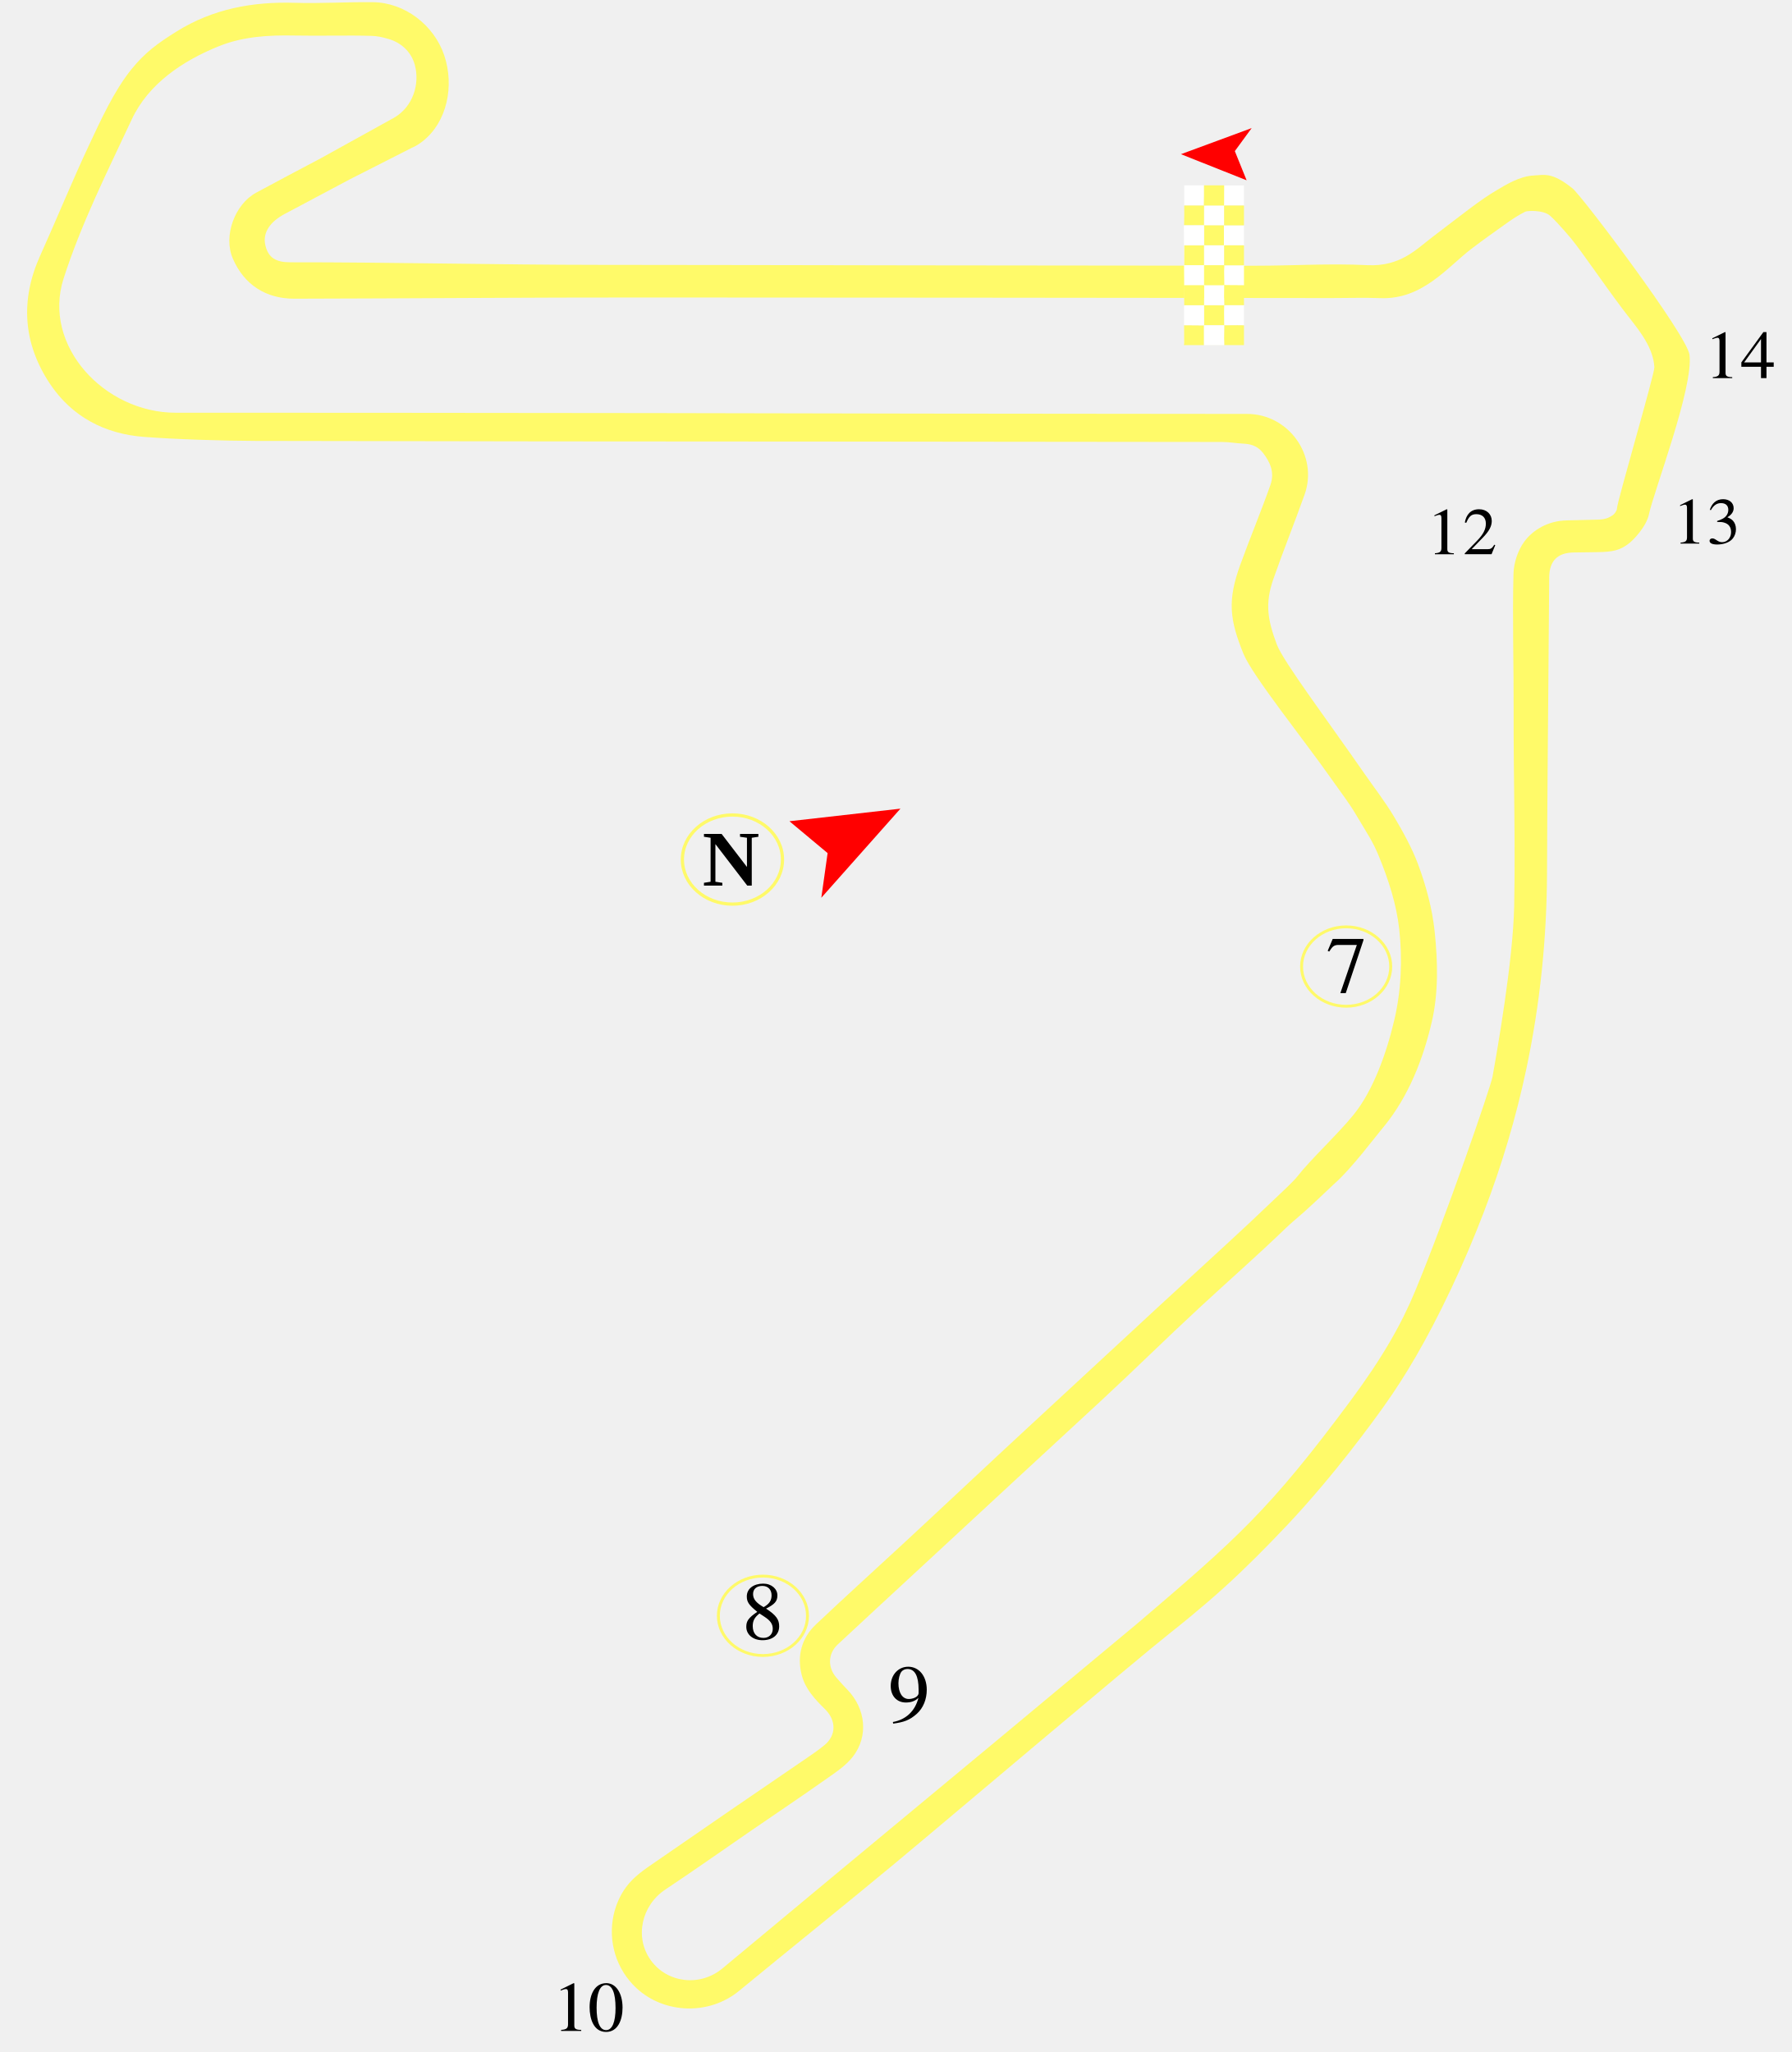
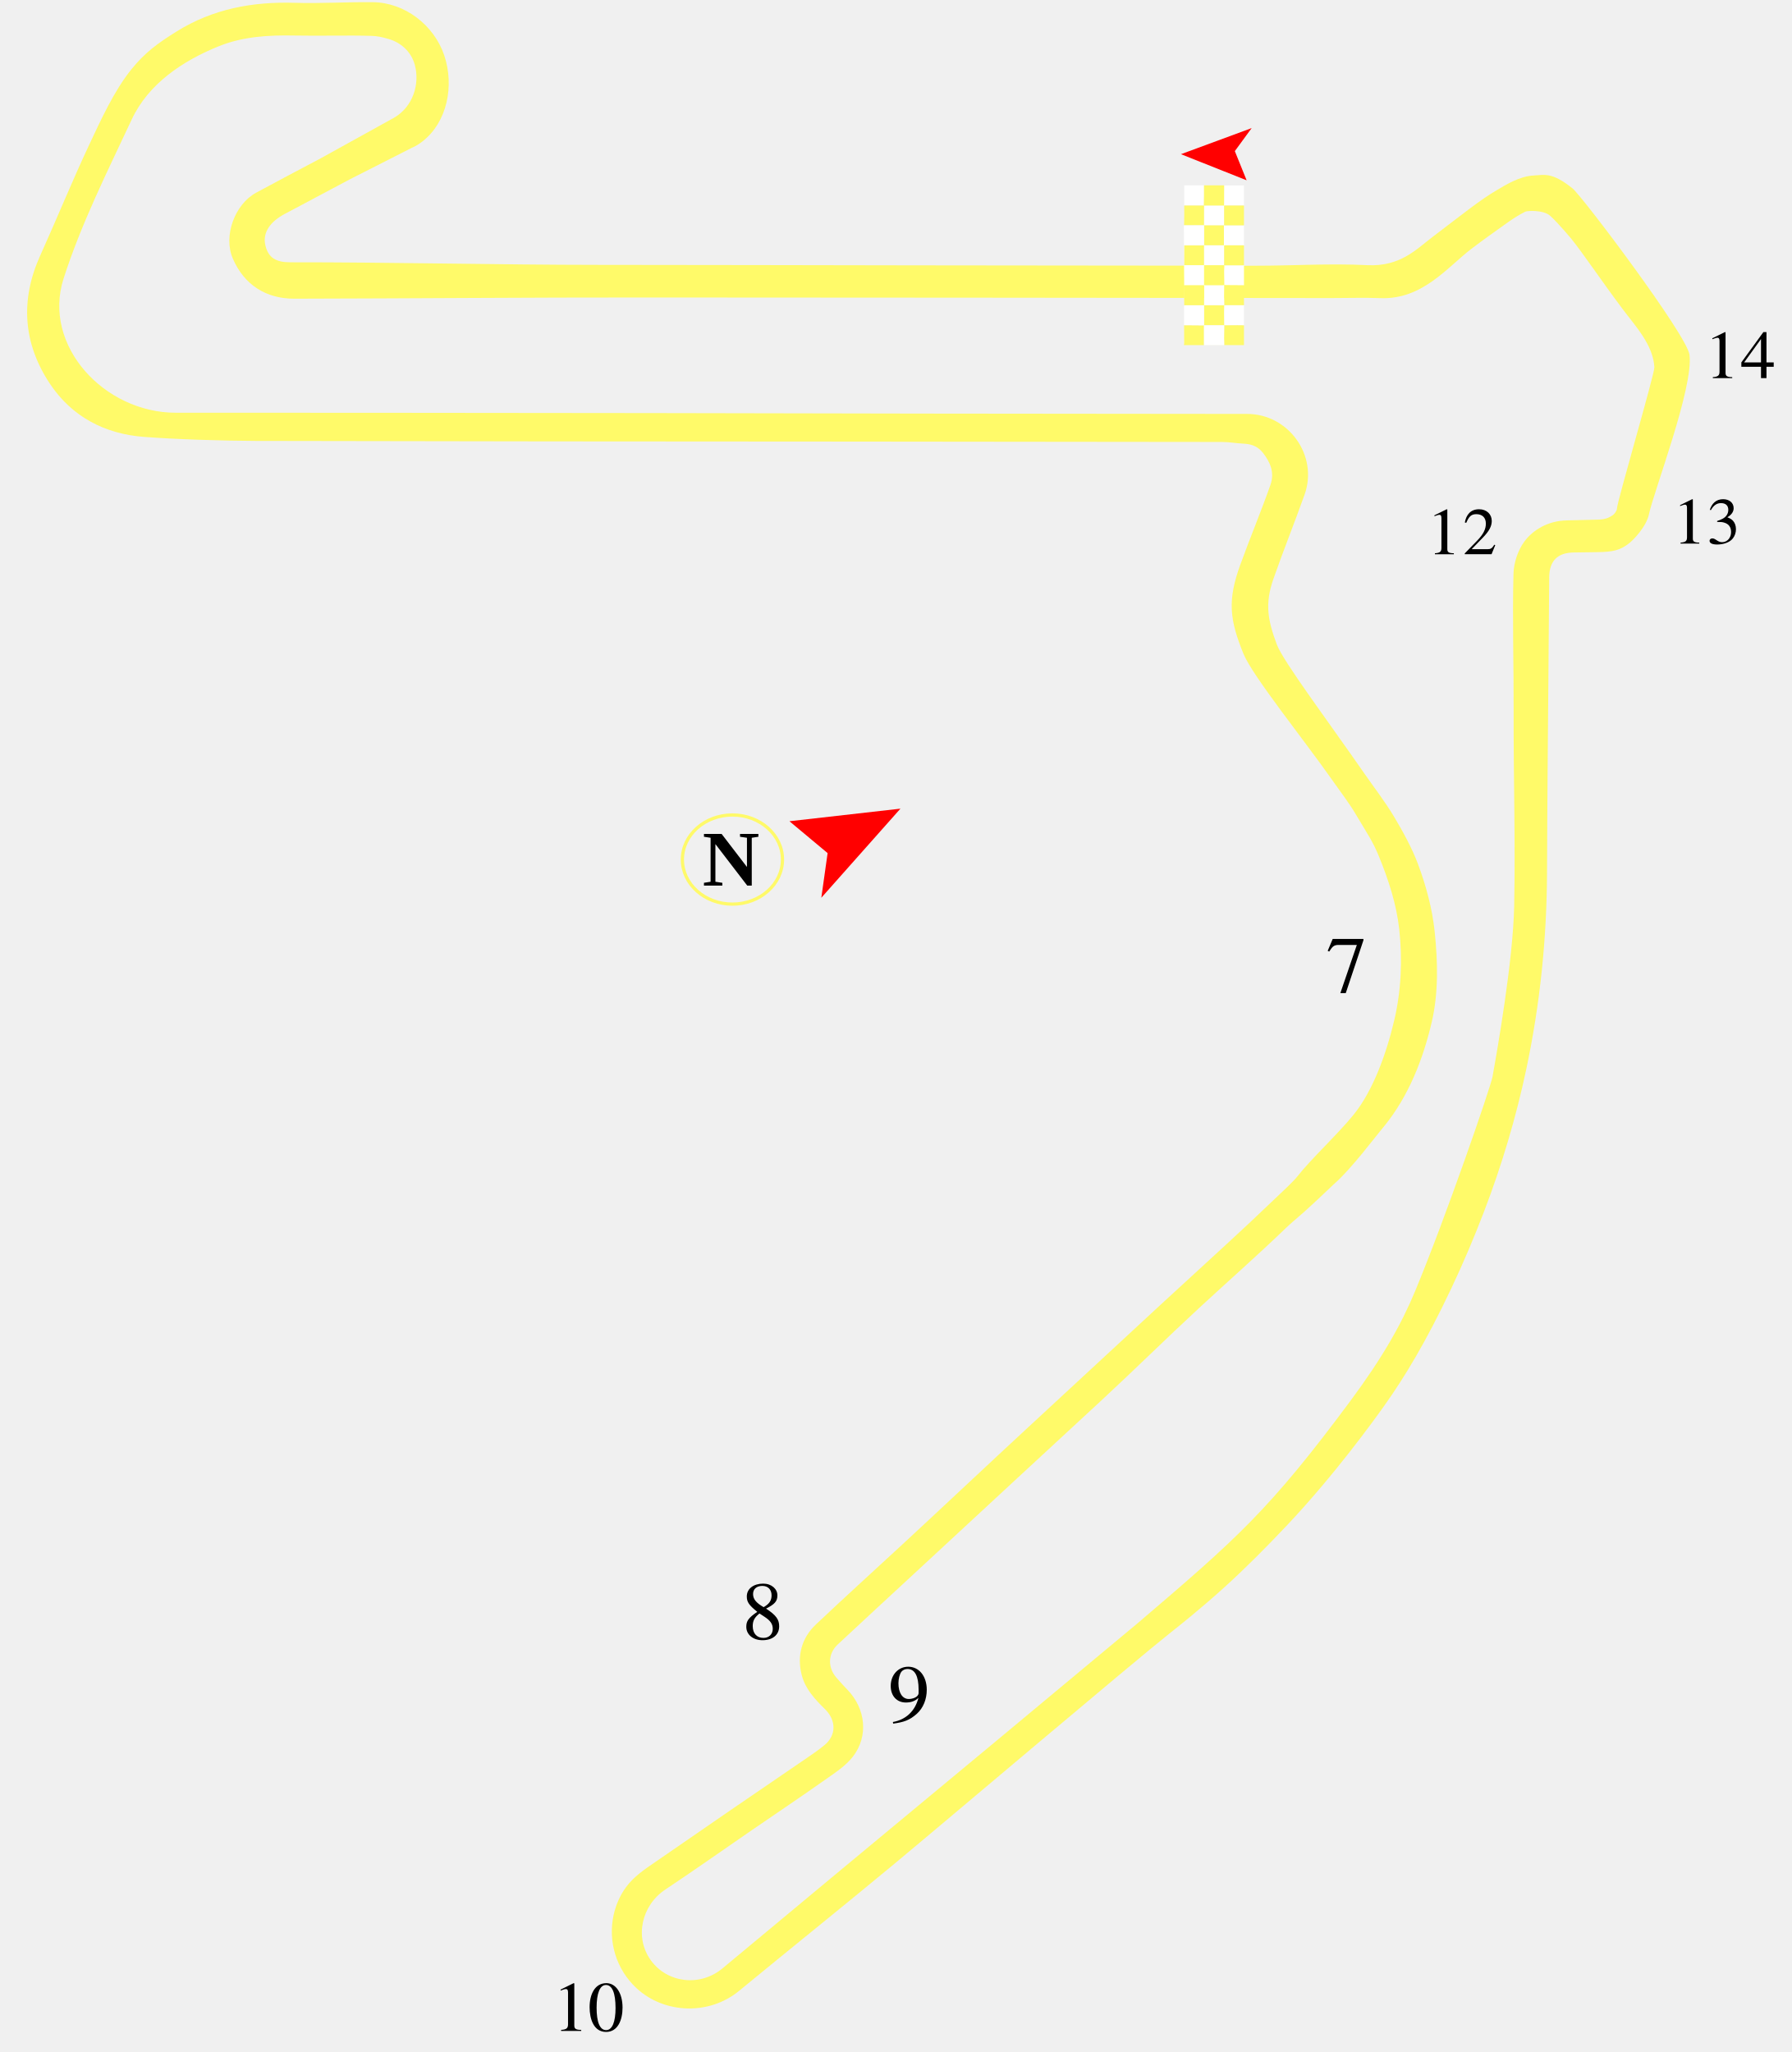
<svg xmlns="http://www.w3.org/2000/svg" width="230.373mm" height="263.863mm" viewBox="0 0 230.373 263.863" version="1.1" id="svg1" xml:space="preserve">
  <defs id="defs1" />
  <g id="layer1" transform="translate(58.30594,94.57387)">
    <g id="g34" transform="matrix(1.914917,0,0,1.914917,-92.89046,-26.63857)">
      <path style="font-size:4.237px;fill:#ff0000;stroke:none;stroke-width:1.027;stroke-dasharray:none" d="m 77.123,19.48 -5.233,6.073 0.416,-3.043 -2.525,-2.172 z" id="path22" transform="matrix(1.015067,0,0,0.9851566,0.2338607,-0.3661521)" />
      <g id="g33" transform="matrix(0.5863315,0,0,0.5863315,1.79094,31.65331)">
        <path style="font-weight:bold;font-size:9.033px;font-family:'Nimbus Roman No9 L';-inkscape-font-specification:'Nimbus Roman No9 L Bold';stroke-width:2.266" d="m 113.285,-18.544 -0.794,-0.115 v -0.322 h 2.104 v 0.322 l -0.759,0.115 v 5.478 h -0.516 l -3.648,-4.755 v 4.314 l 0.794,0.119 v 0.322 h -2.104 v -0.322 l 0.759,-0.119 v -5.037 l -0.759,-0.115 v -0.322 h 2.025 l 2.898,3.78 z" id="text33" />
        <ellipse style="fill:none;stroke:#fffa69;stroke-width:0.371;stroke-dasharray:none" id="ellipse33" cx="111.623" cy="-16.05" rx="5.731" ry="5.105" />
      </g>
    </g>
    <g id="layer1-5" transform="translate(-193.3339,-234.0117)" />
    <path id="path1" d="m -7.644,-79.433 c 2.471,-1.427 3.334,-4.38 2.671,-6.801 -0.468,-1.71 -1.793,-2.882 -3.409,-3.34 -0.836,-0.237 -1.375,-0.362 -2.157,-0.387 -2.941,-0.094 -6.631,0.023 -9.945,-0.044 -3.31,-0.066 -6.585,0.124 -9.683,1.374 -4.68,1.889 -9.068,4.85 -11.197,9.41 -3.029,6.489 -6.492,13.367 -8.771,20.479 -2.755,8.599 5.226,17.239 14.425,17.242 8.596,0.003 17.192,7.59e-4 25.788,0.007 11.883,0.009 23.765,0.019 35.648,0.037 11.56,0.017 23.121,0.049 34.681,0.065 13.878,0.019 27.755,0.027 41.632,0.042 5.345,0.006 9.181,5.362 7.39,10.38 -1.293,3.623 -2.734,7.194 -4.003,10.825 -1.125,3.219 -0.74,5.297 0.449,8.479 0.797,2.133 6.832,10.185 11.194,16.487 1.298,1.876 2.686,3.65 3.865,5.622 1.004,1.679 2.303,3.993 3.098,6.145 1.027,2.776 1.815,5.679 2.123,8.623 0.405,3.876 0.506,7.891 -0.385,11.685 -1.116,4.75 -2.96,9.467 -6.081,13.314 -1.097,1.287 -4.197,5.489 -6.53,7.518 -0.325,0.32 -2.684,2.55 -3.736,3.488 -0.637,0.568 -1.741,1.487 -2.311,2.037 -3.856,3.717 -7.28,6.698 -11.213,10.337 -4.382,4.053 -8.236,7.877 -12.615,11.933 -3.629,3.361 -7.267,6.713 -10.897,10.072 -4.402,4.073 -8.802,8.149 -13.202,12.224 -3.262,3.021 -6.533,6.033 -9.782,9.068 -1.264,1.181 -1.313,2.944 -0.168,4.265 0.46,0.531 0.934,1.053 1.422,1.559 2.337,2.422 2.739,5.961 0.695,8.6 -0.921,1.19 -2.289,2.068 -3.547,2.956 -3.182,2.247 -6.418,4.415 -9.629,6.621 -3.645,2.504 -7.255,5.059 -10.936,7.509 -3.087,2.055 -3.983,6.175 -1.863,9.102 2.125,2.934 6.327,3.426 9.197,1.048 4.661,-3.862 9.303,-7.746 13.959,-11.614 7.131,-5.925 14.266,-11.846 21.401,-17.766 1.315,-1.092 17.442,-14.511 18.046,-15.027 12.737,-10.868 16.914,-14.524 27.301,-28.521 4.212,-5.676 6.599,-9.929 8.371,-14.192 3.954,-9.513 9.703,-26.226 9.94,-27.543 0.586,-3.258 2.647,-14.92 2.786,-21.946 0.167,-8.418 -0.095,-16.621 -0.069,-25.042 0.018,-5.78 -0.169,-11.951 -0.021,-17.678 0.036,-1.399 0.555,-3.005 1.382,-4.134 1.134,-1.549 3.103,-2.694 5.443,-2.741 1.29,-0.026 2.756,-0.066 4.046,-0.1 1.072,-0.029 1.495,-0.31 1.905,-0.581 0.208,-0.138 0.537,-0.579 0.533,-0.87 -0.01,-0.775 4.854,-17.323 4.807,-18.148 -0.164,-2.875 -2.42,-5.26 -4.047,-7.431 -2.81,-3.751 -5.142,-7.24 -6.601,-9.041 0,0 -1.731,-2.092 -2.759,-3.007 -0.868,-0.772 -2.942,-0.646 -3.193,-0.521 -0.931,0.468 -1.646,0.949 -2.557,1.597 -0.627,0.446 -1.354,0.967 -2.278,1.631 -0.582,0.418 -1.326,0.97 -2.067,1.532 -3.058,2.319 -6.285,6.557 -11.678,6.357 -2.14,-0.079 -4.284,-0.007 -6.426,-0.009 -15.316,-0.017 -30.632,-0.035 -45.948,-0.048 -14.053,-0.011 -28.105,-0.013 -42.158,-0.025 -14.377,-0.013 -30.813,0.127 -45.19,0.153 -3.59,0.006 -6.436,-1.777 -7.888,-5.192 -1.228,-2.886 0.262,-6.937 3.009,-8.433 2.763,-1.504 5.552,-2.96 8.33,-4.437 m 3.718,2.715 c -2.854,1.518 -5.525,2.945 -8.382,4.459 -1.729,0.916 -2.887,2.302 -2.473,4.04 0.375,1.571 1.335,2.171 3.189,2.169 12.528,-0.016 27.115,0.328 39.643,0.332 13.585,0.004 27.17,0.042 40.755,0.06 14.553,0.019 29.106,0.036 43.659,0.047 4.987,0.004 9.485,-0.312 14.471,-0.071 4.199,0.203 6.279,-2.053 8.29,-3.58 4.028,-3.059 6.204,-4.832 8.36,-6.088 1.065,-0.62 2.865,-1.779 4.71,-1.861 1.349,-0.06 2.309,-0.488 4.973,1.645 1.258,1.007 14.718,18.872 15.052,21.4 0.552,4.19 -4.596,17.569 -5.216,20.535 -0.325,1.554 -2.003,3.341 -2.718,3.845 -0.977,0.69 -1.739,0.985 -3.89,1.007 -1.027,0.011 -2.054,0.03 -3.082,0.044 -2.053,0.03 -3.107,1.084 -3.129,3.165 -0.036,3.491 -0.059,6.983 -0.085,10.475 -0.069,9.154 -0.167,18.307 -0.196,27.461 -0.027,8.544 -0.897,16.992 -2.669,25.348 -1.322,6.23 -3.152,12.351 -5.413,18.258 -1.291,3.373 -2.671,6.634 -4.233,9.936 -3.261,6.895 -6.004,11.412 -8.646,15.123 -1.29,1.813 -6.347,8.831 -12.427,15.279 -2.643,2.803 -5.355,5.526 -7.849,7.794 -3.364,3.06 -6.237,5.313 -7.107,6.004 -5.012,3.98 -28.443,23.859 -35.598,29.802 -6.48,5.382 -13.442,10.966 -19.946,16.319 -3.836,3.158 -9.603,2.967 -13.179,-0.348 -2.642,-2.45 -3.681,-6.056 -2.948,-9.4 0.277,-1.263 0.793,-2.491 1.598,-3.592 1.014,-1.385 2.427,-2.316 3.806,-3.263 3.284,-2.253 6.416,-4.429 9.699,-6.684 3.21,-2.206 6.604,-4.505 9.814,-6.711 0.771,-0.53 1.474,-1.012 2.195,-1.606 1.543,-1.271 1.522,-3.184 0.081,-4.61 -1.306,-1.292 -2.543,-2.586 -3.009,-4.415 -0.627,-2.459 -0.008,-4.752 1.817,-6.48 3.675,-3.481 7.468,-6.912 11.184,-10.349 5.498,-5.086 10.661,-9.97 16.161,-15.054 5.887,-5.441 11.155,-10.334 17.042,-15.774 3.424,-3.164 8.174,-7.478 11.479,-10.575 0.935,-0.876 1.963,-1.871 2.752,-2.611 1.124,-1.053 2.845,-2.676 3.289,-3.25 1.715,-2.213 5.152,-5.38 7.23,-7.937 2.51,-3.089 4.244,-7.911 5.253,-12.233 0.883,-3.783 1.043,-7.776 0.619,-11.637 -0.353,-3.217 -1.383,-6.357 -2.607,-9.354 -0.8,-1.959 -1.42,-2.79 -3.066,-5.561 -0.809,-1.362 -1.881,-2.74 -3.065,-4.43 -3.379,-4.825 -10.127,-13.223 -11.277,-16.04 -1.805,-4.421 -2.079,-6.905 -0.419,-11.473 1.273,-3.506 2.634,-6.75 3.877,-10.266 0.6,-1.697 -0.142,-3.063 -0.935,-4.088 -0.549,-0.711 -1.276,-1.162 -2.521,-1.218 -1.113,-0.05 -1.733,-0.215 -2.848,-0.216 -15.785,-0.017 -31.57,-0.037 -47.355,-0.05 -13.086,-0.012 -26.172,-0.012 -39.257,-0.026 -12.527,-0.013 -25.055,-0.031 -37.582,-0.06 -4.107,-0.009 -10.289,-0.204 -14.373,-0.519 -4.996,-0.385 -9.226,-2.587 -12.043,-6.81 -3.477,-5.212 -3.843,-10.801 -1.26,-16.51 2.117,-4.679 4.128,-9.634 6.313,-14.279 1.469,-3.122 3.184,-6.91 5.413,-9.668 1.766,-2.185 3.415,-3.367 5.801,-4.858 4.678,-2.923 9.8,-3.857 15.241,-3.689 3.337,0.104 6.683,-0.121 10.023,-0.081 4.066,0.049 7.844,2.934 9.158,6.846 1.315,3.916 0.373,8.573 -2.792,11.049 -0.366,0.286 -0.804,0.59 -1.384,0.832" style="fill:#fffa69;fill-opacity:1;fill-rule:nonzero;stroke:none;stroke-width:0.353" />
    <g id="text20" style="font-size:4.237px;stroke-width:0.353" transform="matrix(1.015067,0,0,0.9851566,0.2338608,-0.3661525)">
      <path style="fill:#ff0000;stroke:none;stroke-width:1.245;stroke-dasharray:none" d="m 91.915,-75.502 8.958,-3.407 -2.133,3.006 1.493,3.808 z" id="path21" />
      <path style="font-size:15.184px;font-family:STIX;stroke-width:0.249" d="m 41.024,116.653 c 0,-0.856 -0.343,-1.434 -1.659,-2.312 1.06,-0.567 1.434,-0.931 1.434,-1.734 0,-0.835 -0.739,-1.531 -1.798,-1.531 -1.188,0 -2.077,0.642 -2.077,1.67 0,0.696 0.225,1.103 1.327,2.012 -1.145,0.803 -1.392,1.22 -1.392,1.959 0,1.006 0.846,1.745 2.055,1.745 1.285,0 2.109,-0.706 2.109,-1.809 z m -0.963,-4.046 c 0,0.664 -0.278,1.113 -1.006,1.541 -0.942,-0.557 -1.338,-1.049 -1.338,-1.713 0,-0.664 0.46,-1.06 1.177,-1.06 0.728,0 1.167,0.492 1.167,1.231 z m -0.899,2.794 c 0.728,0.492 1.049,0.921 1.049,1.584 0,0.696 -0.482,1.177 -1.177,1.177 -0.814,0 -1.359,-0.557 -1.359,-1.541 0,-0.696 0.225,-1.135 0.856,-1.649 z" id="path8" />
      <path style="font-size:15.184px;font-family:STIX;stroke-width:0.247" d="m 55.461,129.35 c 1.383,-0.192 2.075,-0.447 2.98,-1.266 0.851,-0.777 1.277,-1.937 1.277,-3.16 0,-0.894 -0.255,-1.66 -0.681,-2.192 -0.415,-0.511 -0.99,-0.809 -1.671,-0.809 -1.266,0 -2.213,1.075 -2.213,2.511 0,1.298 0.766,2.16 1.915,2.16 0.628,0 1.139,-0.16 1.596,-0.607 -0.426,1.745 -1.617,2.862 -3.235,3.15 z m 3.224,-4.012 c 0,0.564 -0.777,0.798 -1.245,0.798 -0.798,0 -1.309,-0.798 -1.309,-2.064 0,-0.575 0.16,-1.202 0.372,-1.49 0.181,-0.234 0.458,-0.362 0.777,-0.362 0.926,0 1.405,0.915 1.405,2.703 z" id="path9" />
      <path style="font-size:15.184px;font-family:STIX;stroke-width:0.215" d="m 15.951,169.464 v -0.138 c -0.692,0 -0.877,-0.166 -0.877,-0.563 v -5.51 l -0.083,-0.028 -1.652,0.84 v 0.129 l 0.249,-0.092 c 0.166,-0.065 0.323,-0.111 0.415,-0.111 0.194,0 0.277,0.138 0.277,0.452 v 4.144 c 0,0.508 -0.194,0.701 -0.877,0.738 v 0.138 z m 5.233,-3.046 c 0,-1.892 -0.84,-3.193 -2.049,-3.193 -1.486,0 -2.123,1.504 -2.123,3.138 0,1.514 0.508,3.23 2.086,3.23 1.504,0 2.086,-1.587 2.086,-3.175 z m -0.886,0.046 c 0,1.827 -0.415,2.889 -1.2,2.889 -0.794,0 -1.2,-1.052 -1.2,-2.926 0,-1.874 0.415,-2.963 1.181,-2.963 0.812,0 1.218,1.08 1.218,3 z" id="path10" />
      <path style="font-size:15.184px;font-family:STIX;stroke-width:0.202" d="m 126.481,-23.285 v -0.13 c -0.651,0 -0.825,-0.156 -0.825,-0.53 v -5.185 l -0.078,-0.026 -1.555,0.79 v 0.122 l 0.234,-0.087 c 0.156,-0.061 0.304,-0.104 0.391,-0.104 0.182,0 0.261,0.13 0.261,0.426 v 3.899 c 0,0.478 -0.182,0.66 -0.825,0.695 v 0.13 z m 5.246,-1.19 -0.122,-0.052 c -0.287,0.486 -0.469,0.582 -0.834,0.582 h -2.032 l 1.433,-1.529 c 0.773,-0.816 1.112,-1.468 1.112,-2.154 0,-0.86 -0.625,-1.529 -1.607,-1.529 -1.068,0 -1.624,0.712 -1.806,1.728 l 0.182,0.043 c 0.347,-0.851 0.651,-1.129 1.277,-1.129 0.738,0 1.207,0.434 1.207,1.225 0,0.738 -0.313,1.398 -1.129,2.258 l -1.546,1.641 v 0.104 h 3.396 z" id="path12" />
      <path style="font-size:15.184px;font-family:STIX;stroke-width:0.199" d="m 157.568,-24.675 v -0.129 c -0.643,0 -0.815,-0.154 -0.815,-0.523 v -5.119 l -0.077,-0.026 -1.535,0.78 v 0.12 l 0.231,-0.086 c 0.154,-0.06 0.3,-0.103 0.386,-0.103 0.18,0 0.257,0.129 0.257,0.42 v 3.85 c 0,0.472 -0.18,0.652 -0.815,0.686 v 0.129 z m 1.475,-4.373 c 0.352,-0.634 0.746,-0.909 1.277,-0.909 0.566,0 0.926,0.292 0.926,0.875 0,0.523 -0.274,0.909 -0.694,1.149 -0.171,0.103 -0.394,0.197 -0.72,0.309 v 0.12 c 0.489,0 0.686,0.026 0.875,0.086 0.592,0.171 0.892,0.592 0.892,1.243 0,0.729 -0.48,1.312 -1.115,1.312 -0.24,0 -0.42,-0.043 -0.737,-0.266 -0.24,-0.171 -0.377,-0.223 -0.523,-0.223 -0.197,0 -0.352,0.129 -0.352,0.309 0,0.309 0.334,0.489 0.96,0.489 0.763,0 1.578,-0.249 1.989,-0.797 0.249,-0.326 0.394,-0.746 0.394,-1.2 0,-0.446 -0.137,-0.84 -0.377,-1.106 -0.18,-0.189 -0.334,-0.292 -0.712,-0.454 0.574,-0.343 0.797,-0.772 0.797,-1.183 0,-0.703 -0.54,-1.175 -1.337,-1.175 -0.892,0 -1.432,0.574 -1.68,1.389 z" id="path13" />
      <path style="font-size:15.184px;font-family:STIX;stroke-width:0.207" d="m 161.742,-46.27 v -0.133 c -0.667,0 -0.845,-0.16 -0.845,-0.543 v -5.31 l -0.08,-0.027 -1.592,0.809 v 0.125 l 0.24,-0.089 c 0.16,-0.062 0.311,-0.107 0.4,-0.107 0.187,0 0.267,0.133 0.267,0.436 v 3.993 c 0,0.489 -0.187,0.676 -0.845,0.712 v 0.133 z m 5.256,-1.485 v -0.569 h -0.916 v -3.958 h -0.391 l -2.793,3.958 v 0.569 h 2.49 v 1.485 h 0.694 v -1.485 z m -1.61,-0.569 h -2.135 l 2.135,-3.051 z" id="path14" />
      <g id="g1">
        <path style="font-size:15.184px;font-family:STIX;stroke-width:0.245" d="m 115.029,27.099 v -0.169 h -3.893 l -0.633,1.551 0.19,0.095 c 0.443,-0.717 0.622,-0.865 1.234,-0.865 h 2.268 l -2.089,6.288 h 0.686 z" id="path7" />
-         <ellipse style="fill:none;stroke:#fffa69;stroke-width:0.371;stroke-dasharray:none" id="ellipse23" cx="112.841" cy="30.533" rx="5.646" ry="5.182" />
-       </g>
-       <ellipse style="fill:none;stroke:#fffa69;stroke-width:0.371;stroke-dasharray:none" id="ellipse24" cx="38.967" cy="115.276" rx="5.646" ry="5.182" />
-     </g>
+       </g>&gt;</g>
    <g id="g20">
      <path id="path33" d="m 93.909,-50.199 c 0.866,0 1.731,0 2.597,0" style="fill:#ffffff;fill-opacity:1;fill-rule:nonzero;stroke:none;stroke-width:0.353" />
      <path id="path34" d="m 101.637,-65.599 v 2.588 c -0.026,-0.006 -0.053,-0.016 -0.079,-0.016 -0.792,-0.002 -1.584,-0.004 -2.376,-0.003 -0.031,0 -0.063,0.015 -0.093,0.023 v 2.546 l 0.005,-0.005 c -0.865,0.002 -1.73,0.005 -2.595,0.007 v -2.598 c 0.073,0.009 0.147,0.024 0.22,0.024 0.643,0.002 1.286,0.001 1.929,7.06e-4 H 99.056 v -2.561 h -2.558 c 0.003,-0.851 -0.003,-1.683 -5.35e-4,-2.534 l 0.009,-0.026 c 0.074,-0.006 0.141,-0.003 0.215,-0.003 0.689,-0.001 1.378,-7.05e-4 2.067,-7.05e-4 h 0.27 c 0.005,-0.084 0.012,-0.144 0.012,-0.203 7.05e-4,-0.498 -0.003,-0.996 3.53e-4,-1.494 0.002,-0.292 0.012,-0.585 0.018,-0.877 h 2.547 v 2.587 h -2.549 v 2.547 z" style="fill:#ffffff;fill-opacity:1;fill-rule:nonzero;stroke:none;stroke-width:0.353" />
      <path id="path35" d="m 93.954,-69.575 c -0.003,-0.389 0.006,-0.774 -3.1e-5,-1.163 h 2.547 c -0.001,0.864 -0.002,1.728 -0.003,2.592 l 0.006,-0.006 -2.55,0.005" style="fill:#ffffff;fill-opacity:1;fill-rule:nonzero;stroke:none;stroke-width:0.35" />
      <path id="path36" d="m 101.637,-55.331 v 2.588 c -0.278,-0.004 -0.557,-0.012 -0.835,-0.011 -0.57,0.002 -1.141,0.009 -1.712,0.014 -0.006,-0.552 -0.015,-1.103 -0.016,-1.656 -7.06e-4,-0.313 0.011,-0.626 0.017,-0.939 0.849,0.001 1.697,0.003 2.546,0.004" style="fill:#ffffff;fill-opacity:1;fill-rule:nonzero;stroke:none;stroke-width:0.353" />
      <path id="path37" d="m 101.637,-60.465 v 2.588 c -0.776,-0.005 -1.552,-0.009 -2.327,-0.016 -0.073,-3.53e-4 -0.147,-0.015 -0.22,-0.023 -0.006,-0.592 -0.014,-1.185 -0.016,-1.777 -7.06e-4,-0.258 0.013,-0.516 0.02,-0.774 l -0.005,0.005 z" style="fill:#ffffff;fill-opacity:1;fill-rule:nonzero;stroke:none;stroke-width:0.353" />
      <path id="path38" d="m 99.09,-50.2 2.546,0.003" style="fill:#ffffff;fill-opacity:1;fill-rule:nonzero;stroke:none;stroke-width:0.353" />
      <path id="path39" d="m 101.637,-60.465 -2.548,0.003 v -2.546 c 0.03,-0.008 0.061,-0.023 0.093,-0.023 0.792,0 1.584,0.001 2.376,0.003 0.026,3.52e-4 0.053,0.011 0.079,0.016 z" style="fill:#fffa69;fill-opacity:1;fill-rule:nonzero;stroke:none;stroke-width:0.353" />
      <path id="path40" d="m 99.09,-57.916 c 0.073,0.008 0.147,0.022 0.22,0.023 0.776,0.007 1.551,0.011 2.327,0.016 v 2.546 c -0.849,-0.001 -1.697,-0.002 -2.546,-0.003 l 0.004,0.006 c -0.006,-0.367 -0.018,-0.735 -0.018,-1.102 7.06e-4,-0.498 0.011,-0.996 0.017,-1.493 0,0 -0.005,0.007 -0.005,0.007" style="fill:#fffa69;fill-opacity:1;fill-rule:nonzero;stroke:none;stroke-width:0.353" />
      <path id="path41" d="m 101.637,-50.197 -2.546,-0.003 0.004,0.006 c -0.006,-0.299 -0.019,-0.598 -0.018,-0.897 0.001,-0.551 0.011,-1.103 0.017,-1.654 l -0.004,0.005 c 0.57,-0.005 1.141,-0.012 1.712,-0.014 0.278,-0.001 0.557,0.007 0.835,0.011 z" style="fill:#fffa69;fill-opacity:1;fill-rule:nonzero;stroke:none;stroke-width:0.353" />
      <path id="path42" d="m 101.637,-65.599 h -2.549 v -2.547 h 2.549 z" style="fill:#fffa69;fill-opacity:1;fill-rule:nonzero;stroke:none;stroke-width:0.353" />
      <path id="path43" d="m 96.506,-50.199 -0.006,0.005 c 0.865,0 1.73,0 2.595,0 l -0.004,-0.006" style="fill:#fffa69;fill-opacity:1;fill-rule:nonzero;stroke:none;stroke-width:0.353" />
      <path id="path44" d="m 96.506,-50.199 c -0.866,0 -1.731,0 -2.597,0 0,0 0.008,0.005 0.008,0.005 0.007,-0.081 0.019,-0.162 0.019,-0.243 0.001,-0.69 0.001,-1.379 7.06e-4,-2.069 v -0.249 c 0.3,0 0.565,-0.001 0.83,3.53e-4 0.58,0.004 1.159,0.009 1.739,0.014 l -0.006,-0.006 c -3.53e-4,0.851 -3.53e-4,1.701 -3.53e-4,2.552 z" style="fill:#fffa69;fill-opacity:1;fill-rule:nonzero;stroke:none;stroke-width:0.353" />
      <path id="path45" d="m 93.917,-50.194 -0.008,-0.005" style="fill:#fffa69;fill-opacity:1;fill-rule:nonzero;stroke:none;stroke-width:0.353" />
      <path id="path46" d="m 99.094,-60.468 c -0.007,0.258 -0.021,0.516 -0.02,0.774 0.002,0.593 0.01,1.185 0.016,1.777 0,0 0.004,-0.007 0.004,-0.007 -0.06,0.009 -0.12,0.026 -0.18,0.026 -0.752,0.002 -1.505,0.002 -2.258,3.52e-4 -0.046,0 -0.092,-0.011 -0.151,-0.019 v -2.553 l -0.007,0.007 c 0.865,-0.002 1.73,-0.005 2.595,-0.007" style="fill:#fffa69;fill-opacity:1;fill-rule:nonzero;stroke:none;stroke-width:0.353" />
      <path id="path47" d="m 96.499,-65.595 h 2.557 v 2.561 c -0.139,0 -0.274,0 -0.409,0 -0.643,0 -1.286,0.001 -1.929,-7.06e-4 -0.073,0 -0.147,-0.016 -0.22,-0.024 l 0.007,0.008 c 0,-0.851 0,-1.701 0,-2.551 z" style="fill:#fffa69;fill-opacity:1;fill-rule:nonzero;stroke:none;stroke-width:0.353" />
      <path id="path48" d="m 93.935,-65.596 c 0.008,-0.401 0.019,-0.803 0.022,-1.205 0.004,-0.443 0.001,-0.886 0.001,-1.347 h 2.546 c -0.002,0.851 -0.005,1.702 -0.007,2.553 l 0.007,-0.007 c -0.858,3.53e-4 -1.717,3.53e-4 -2.575,7.05e-4 z" style="fill:#fffa69;fill-opacity:1;fill-rule:nonzero;stroke:none;stroke-width:0.351" />
      <path id="path49" d="m 96.498,-63.059 c 0,0.866 3.53e-4,1.732 3.53e-4,2.598 l 0.007,-0.007 h -2.553 l -0.004,-2.559 c 0.719,0 1.427,-9.68e-4 2.13,-0.003 0.142,-3.52e-4 0.285,-0.013 0.427,-0.02 z" style="fill:#fffa69;fill-opacity:1;fill-rule:nonzero;stroke:none;stroke-width:0.353" />
      <path id="path50" d="m 99.091,-55.334 c -0.006,0.313 -0.018,0.626 -0.017,0.939 0.001,0.552 0.01,1.103 0.016,1.656 0,0 0.004,-0.005 0.004,-0.005 -0.865,0 -1.729,-3.53e-4 -2.594,-3.53e-4 l 0.006,0.006 c -0.002,-0.865 -0.004,-1.729 -0.006,-2.594 0.865,0.002 1.73,0.004 2.595,0.006 z" style="fill:#fffa69;fill-opacity:1;fill-rule:nonzero;stroke:none;stroke-width:0.353" />
      <path id="path51" d="m 93.911,-65.601 c 0.865,0 1.73,-3.53e-4 2.594,-3.53e-4 0,0.85 0,1.701 0,2.551 -0.142,0.007 -0.285,0.02 -0.427,0.02 -0.703,0.002 -1.407,0.001 -2.126,0.001 v 2.562 h 2.553 v 2.553 c 0.059,0.008 0.105,0.019 0.151,0.019 0.753,0.001 1.505,0.001 2.258,-3.53e-4 0.06,0 0.12,-0.017 0.18,-0.026 -0.006,0.498 -0.016,0.996 -0.017,1.493 -3.53e-4,0.367 0.012,0.734 0.018,1.102 -0.865,-0.002 -1.73,-0.004 -2.595,-0.006 l 0.006,0.006 v -2.551 h -2.568 c 0,0.409 -0.002,0.804 7.05e-4,1.2 0.003,0.45 0.011,0.9 0.017,1.351 l 0.006,-0.005" style="fill:#ffffff;fill-opacity:1;fill-rule:nonzero;stroke:none;stroke-width:0.353" />
      <path id="path52" d="m 96.5,-52.745 c 0.865,0 1.729,3.53e-4 2.594,3.53e-4 -0.006,0.551 -0.015,1.103 -0.017,1.654 -7.06e-4,0.299 0.012,0.598 0.018,0.897 -0.865,0 -1.73,0 -2.595,0 0,-0.851 3.53e-4,-1.701 3.53e-4,-2.552" style="fill:#ffffff;fill-opacity:1;fill-rule:nonzero;stroke:none;stroke-width:0.353" />
      <path id="path53" d="m 93.933,-52.757 v -0.23 c 0,-0.702 -0.001,-1.405 0.001,-2.107 3.52e-4,-0.08 0.017,-0.16 0.026,-0.24 l -0.006,0.005 h 2.551 l -0.006,-0.006 c 0.002,0.865 0.004,1.73 0.006,2.594 -0.58,-0.005 -1.159,-0.011 -1.739,-0.014 -0.265,-0.002 -0.53,-3.52e-4 -0.83,-3.52e-4 v 0.249 c 0,0.69 7.05e-4,1.379 -7.06e-4,2.069 -3.52e-4,0.081 -0.012,0.162 -0.019,0.243" style="fill:#ffffff;fill-opacity:1;fill-rule:nonzero;stroke:none;stroke-width:0.353" />
      <path id="path54" d="m 96.505,-55.328 c -0.85,0 -1.7,0 -2.551,0 -0.006,-0.45 -0.013,-0.901 -0.017,-1.351 -0.003,-0.395 -7.05e-4,-0.791 -7.05e-4,-1.2 h 2.568 z" style="fill:#fffa69;fill-opacity:1;fill-rule:nonzero;stroke:none;stroke-width:0.353" />
      <path id="path17" d="m 96.476,-68.14 c 0.008,-0.409 0.019,-0.818 0.023,-1.227 0.004,-0.451 0.001,-0.902 0.001,-1.372 h 2.587 c -0.002,0.866 -0.005,1.733 -0.007,2.599 l 0.007,-0.007 c -0.872,3.59e-4 -1.744,3.59e-4 -2.616,7.18e-4 z" style="fill:#fffa69;fill-opacity:1;fill-rule:nonzero;stroke:none;stroke-width:0.357" />
    </g>
  </g>
</svg>
